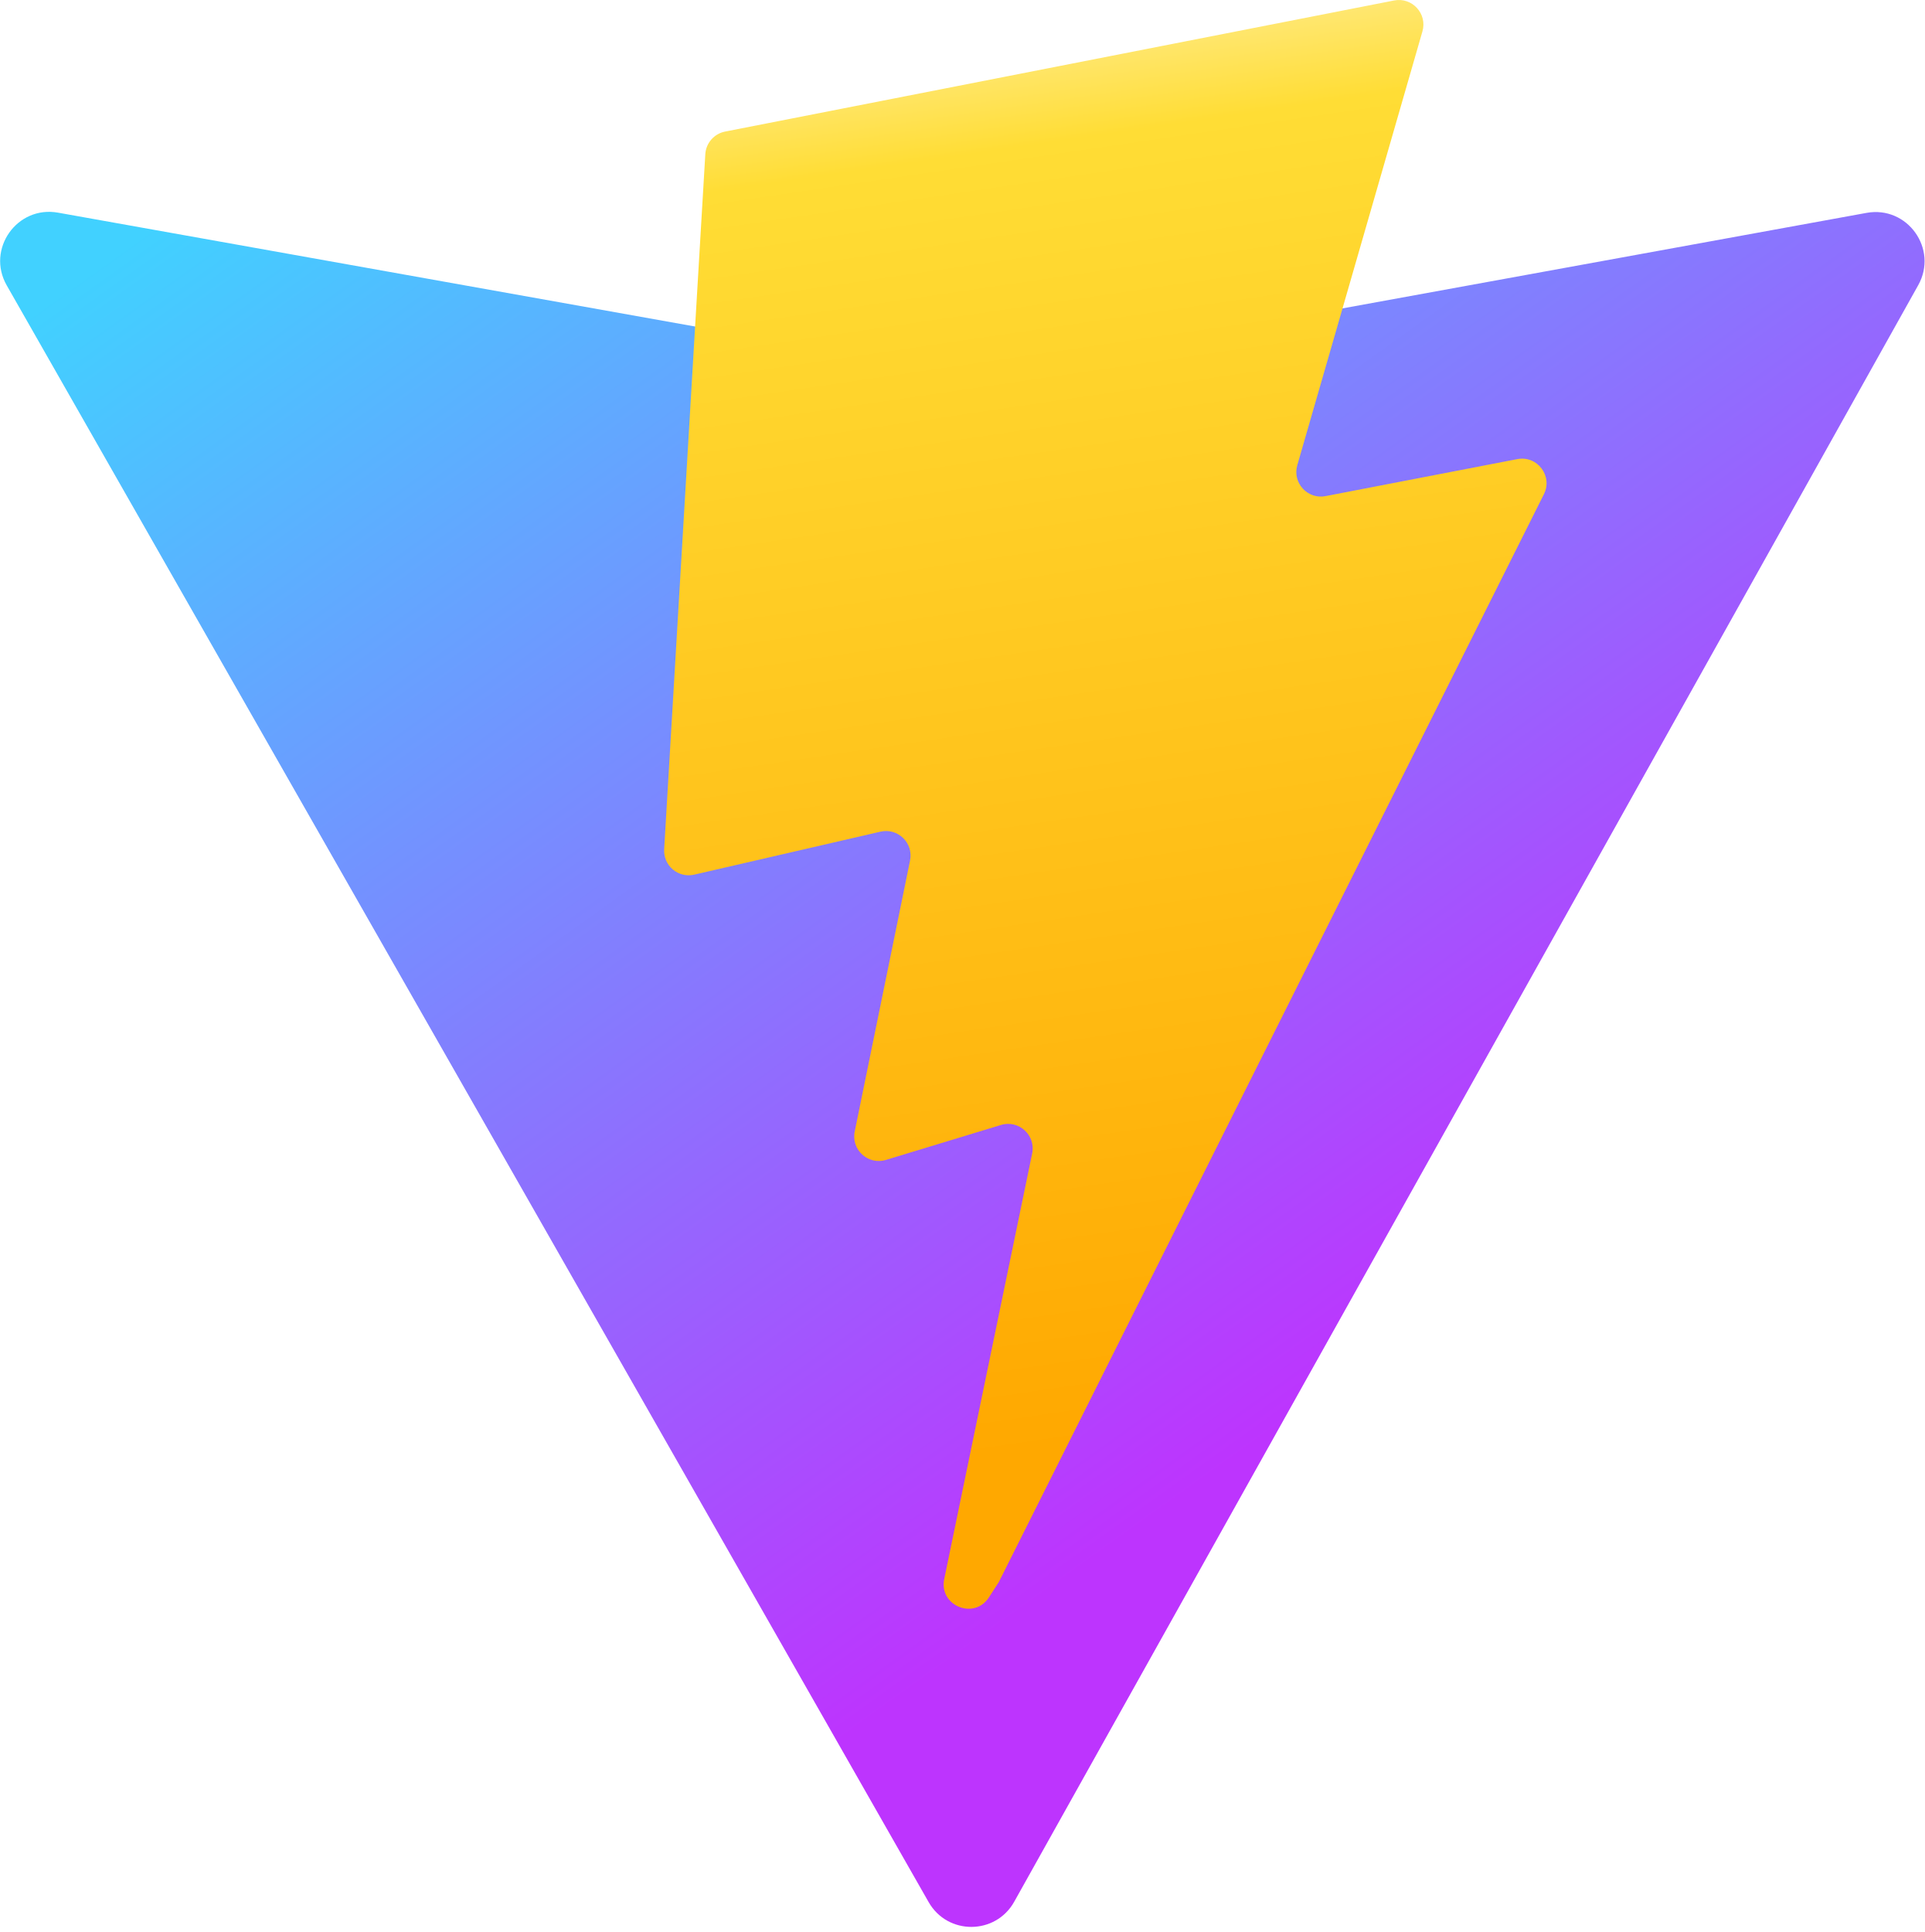
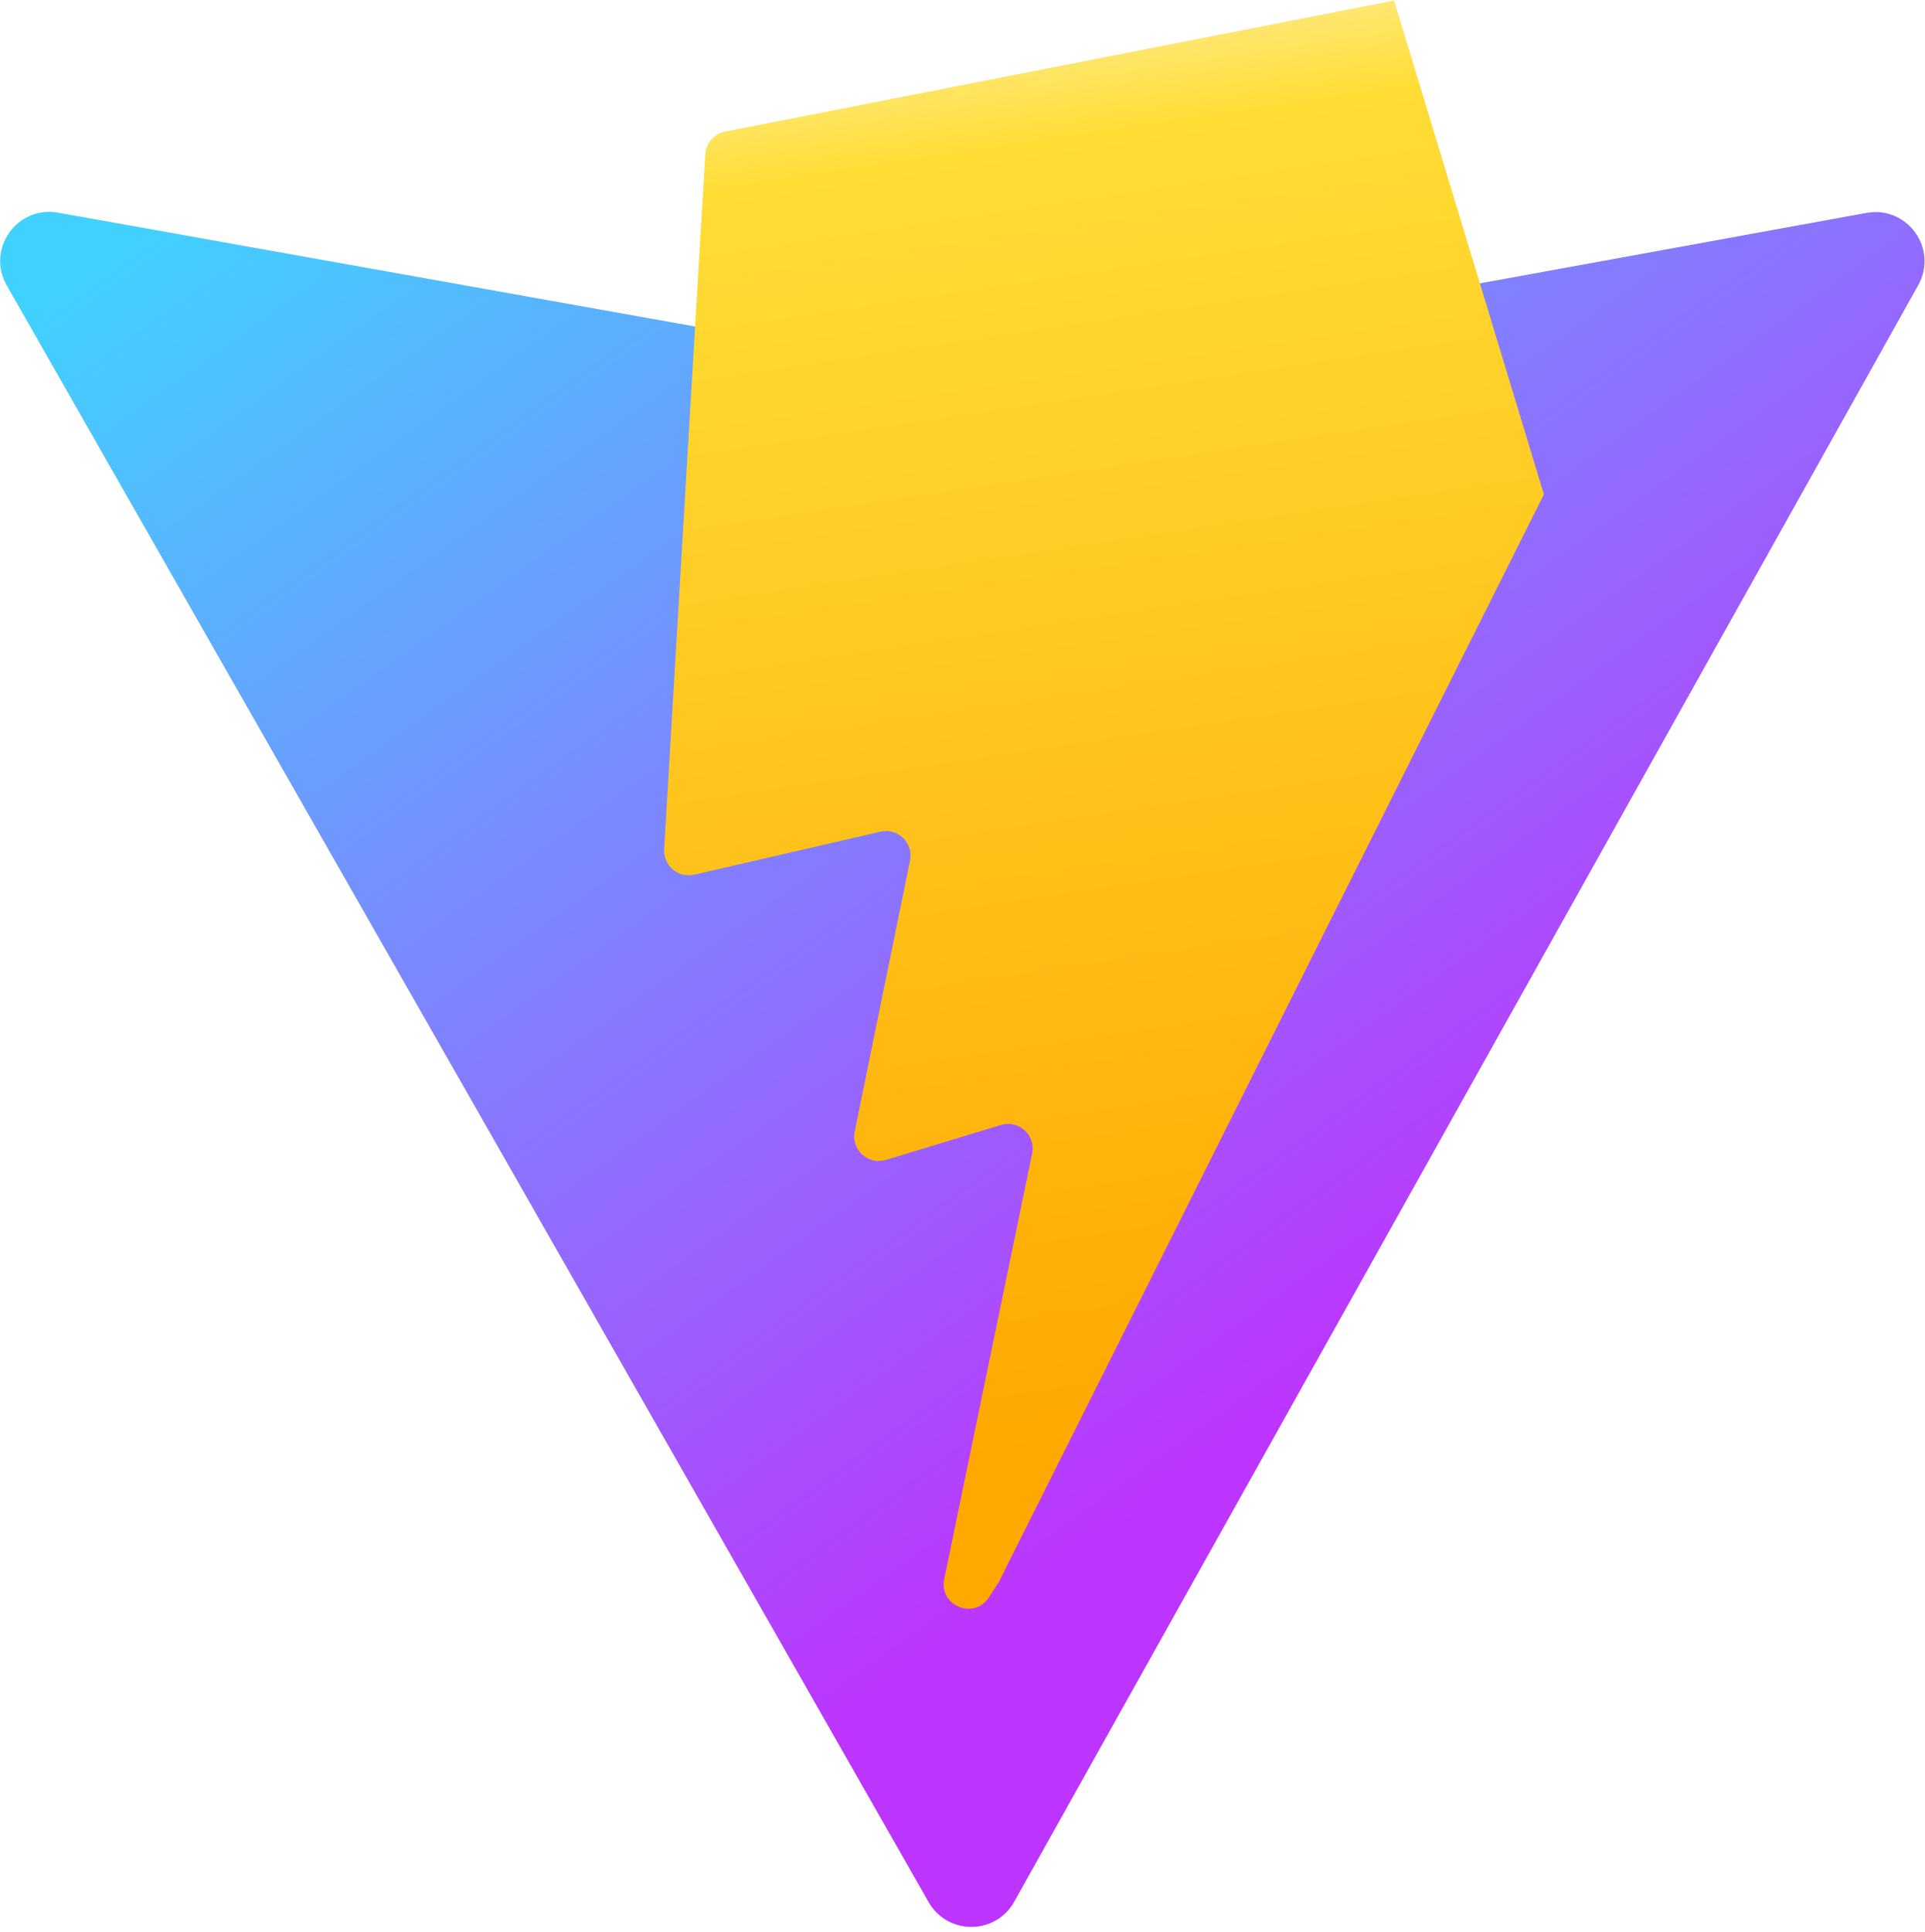
<svg xmlns="http://www.w3.org/2000/svg" aria-hidden="true" role="img" class="iconify iconify--logos" width="31.88" height="32" preserveAspectRatio="xMidYMid meet" viewBox="0 0 256 257">
  <defs>
    <linearGradient id="IconifyId1813088fe1fbc01fb466" x1="-.828%" x2="57.636%" y1="7.652%" y2="78.411%">
      <stop offset="0%" stop-color="#41D1FF" />
      <stop offset="100%" stop-color="#BD34FE" />
    </linearGradient>
    <linearGradient id="IconifyId1813088fe1fbc01fb467" x1="43.376%" x2="50.316%" y1="2.242%" y2="89.03%">
      <stop offset="0%" stop-color="#FFEA83" />
      <stop offset="8.333%" stop-color="#FFDD35" />
      <stop offset="100%" stop-color="#FFA800" />
    </linearGradient>
  </defs>
-   <path fill="url(#IconifyId1813088fe1fbc01fb466)" d="M255.153 37.938L134.897 252.976c-2.483 4.44-8.862 4.466-11.382.048L.875 37.958c-2.746-4.814 1.371-10.646 6.827-9.67l120.385 21.517a6.537 6.537 0 0 0 2.322-.004l117.867-21.483c5.438-.991 9.574 4.796 6.877 9.62Z" />
-   <path fill="url(#IconifyId1813088fe1fbc01fb467)" d="M185.432.063L96.44 17.501a3.268 3.268 0 0 0-2.634 3.014l-5.474 92.456a3.268 3.268 0 0 0 3.997 3.378l24.777-5.718c2.318-.535 4.413 1.507 3.936 3.838l-7.361 36.047c-.495 2.426 1.782 4.5 4.151 3.78l15.304-4.649c2.372-.72 4.652 1.36 4.15 3.788l-11.698 56.621c-.732 3.542 3.979 5.473 5.943 2.437l1.313-2.028l72.516-144.72c1.215-2.423-.88-5.186-3.54-4.672l-25.505 4.922c-2.396.462-4.435-1.77-3.759-4.114l16.646-57.705c.677-2.35-1.37-4.583-3.769-4.113Z" />
+   <path fill="url(#IconifyId1813088fe1fbc01fb466)" d="M255.153 37.938L134.897 252.976c-2.483 4.44-8.862 4.466-11.382.048L.875 37.958c-2.746-4.814 1.371-10.646   6.827-9.67l120.385 21.517a6.537 6.537 0 0 0 2.322-.004l117.867-21.483c5.438-.991 9.574 4.796 6.877 9.62Z" />
+   <path fill="url(#IconifyId1813088fe1fbc01fb467)" d="M185.432.063L96.44 17.501a3.268 3.268 0 0 0-2.634 3.014l-5.474 92.456a3.268 3.268 0 0 0 3.997 3.378l24.777-5.718c2.318-.535 4.413 1.507 3.936 3.838l-7.361   36.047c-.495 2.426 1.782 4.5 4.151 3.78l15.304-4.649c2.372-.72 4.652 1.36 4.15 3.788l-11.698 56.621c-.732 3.542 3.979 5.473 5.943 2.437l1.313-2.028l72.516-144.7  2c1.215-2.423-.88-5.186-3.54-4.672l-25.505 4.922c-2.396.462-4.435-1.77-3.759-4.114l16.646-57.705c.677-2.35-1.37-4.583-3.769-4.113Z" />
</svg>
